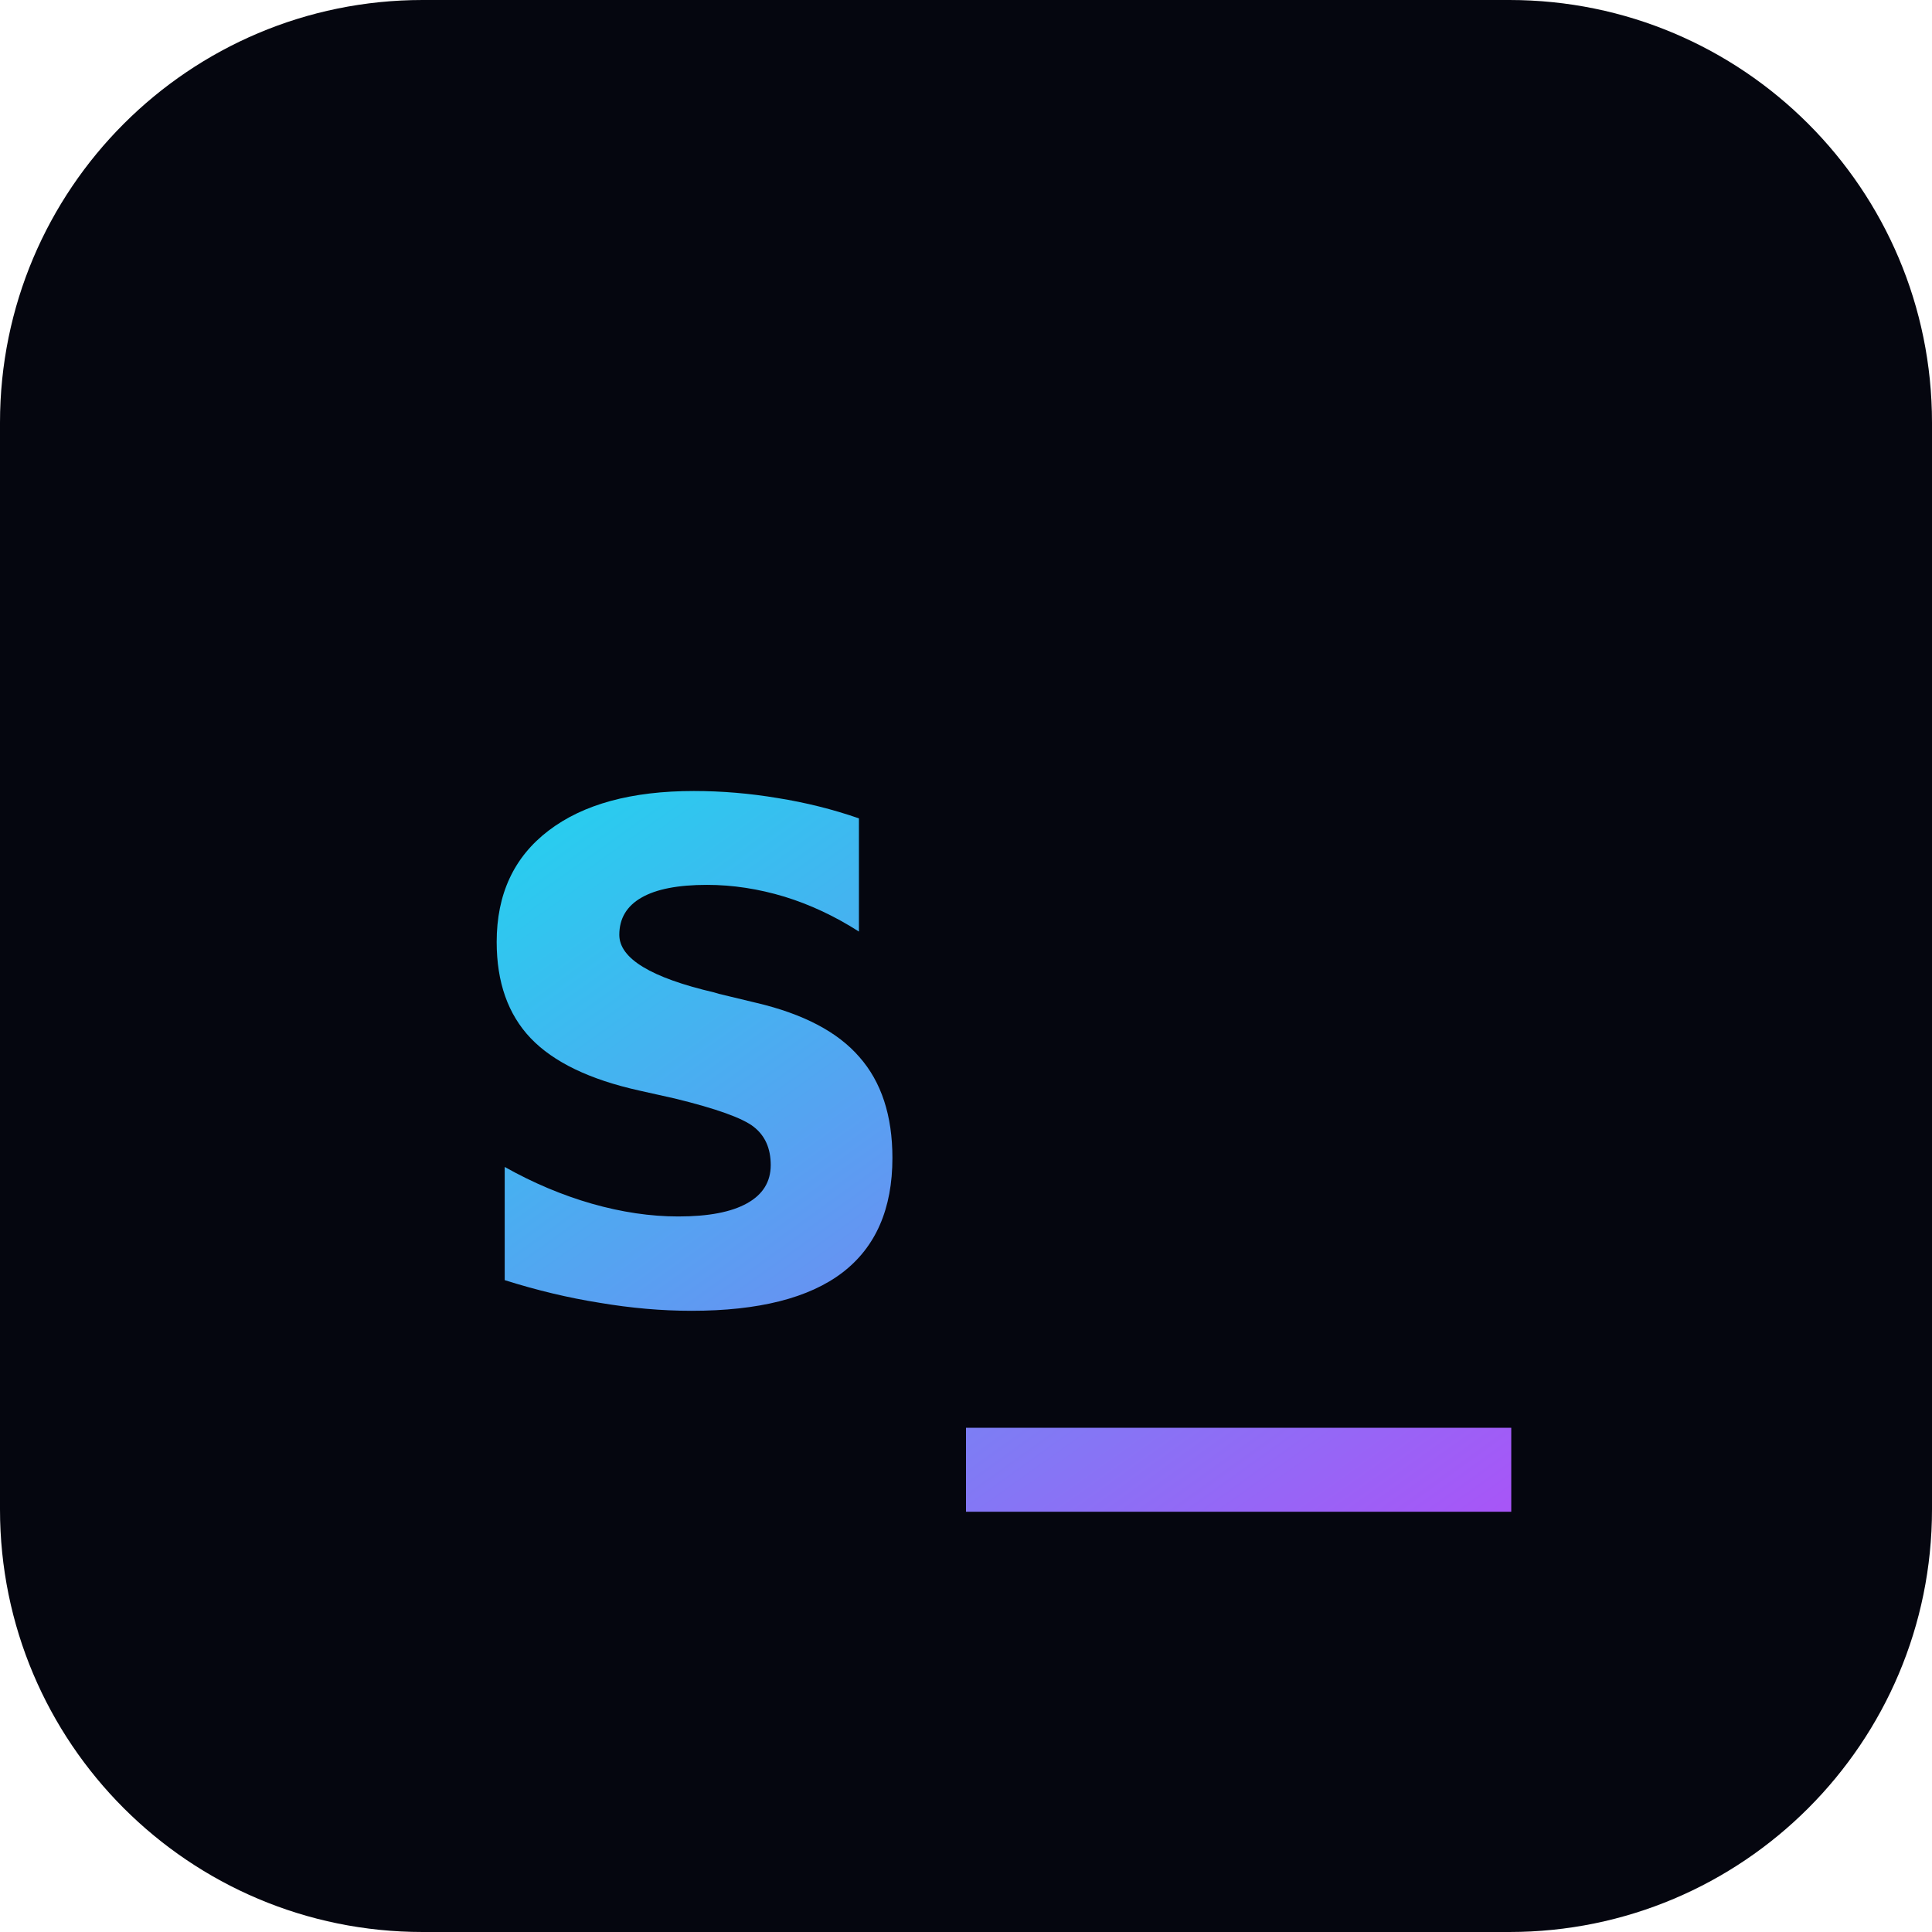
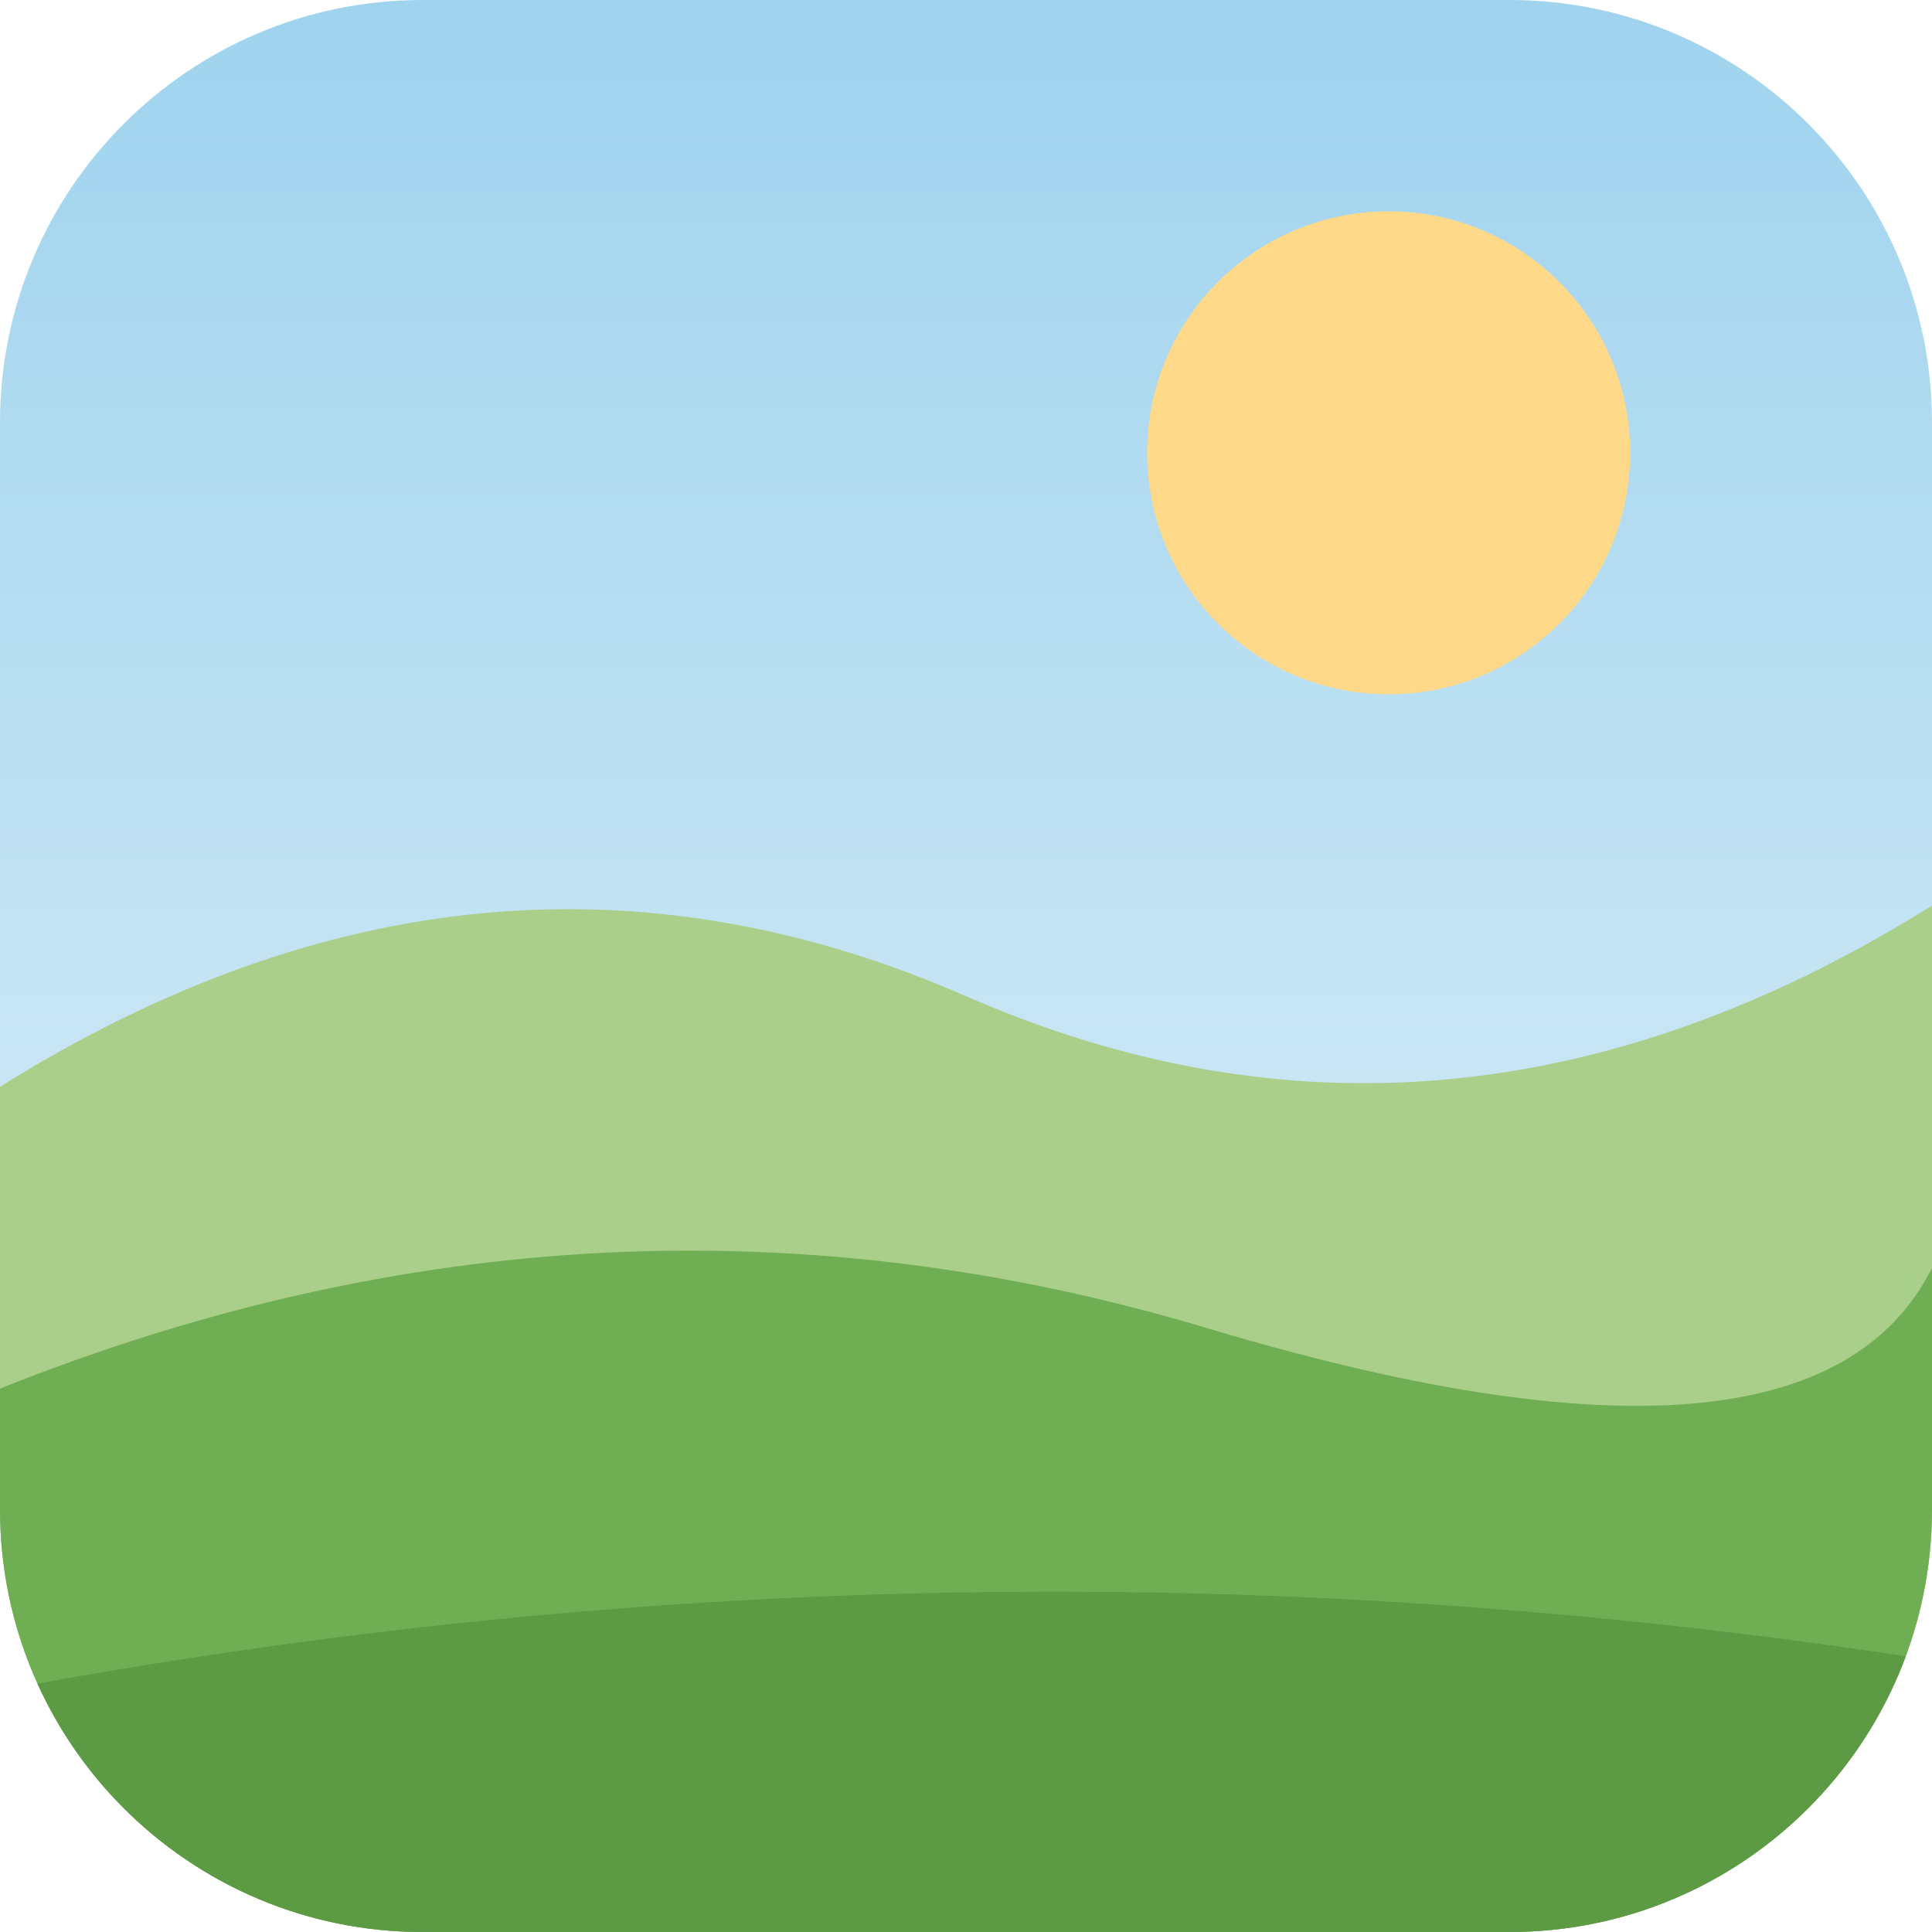
<svg xmlns="http://www.w3.org/2000/svg" viewBox="0 0 64 64">
  <defs>
-     <linearGradient id="g" x1="0" y1="0" x2="1" y2="1">
-       <stop offset="0" stop-color="#22d3ee" />
-       <stop offset="1" stop-color="#a855f7" />
+     <linearGradient id="sky" x1="0" y1="0" x2="0" y2="1">
+       <stop offset="0" stop-color="#9fd3ee" />
+       <stop offset="1" stop-color="#e8f4f9" />
    </linearGradient>
+     <clipPath id="r">
+       <rect width="64" height="64" rx="14" />
+     </clipPath>
  </defs>
-   <rect width="64" height="64" rx="14" fill="#05060f" />
-   <text x="32" y="43" font-family="ui-monospace, Menlo, monospace" font-size="30" font-weight="700" text-anchor="middle" fill="url(#g)">s_</text>
+   <g clip-path="url(#r)">
+     <rect width="64" height="64" fill="url(#sky)" />
+     <circle cx="46" cy="15" r="8" fill="#ffd98a" />
+     <path d="M0 36 Q 16 26 32 33 T 64 30 V64 H0 Z" fill="#a9cf8b" />
+     <path d="M0 46 Q 20 38 40 44 T 64 42 V64 H0 Z" fill="#6fae52" />
+     <path d="M0 56 Q 32 50 64 55 V64 H0 Z" fill="#5d9a44" />
+   </g>
</svg>
